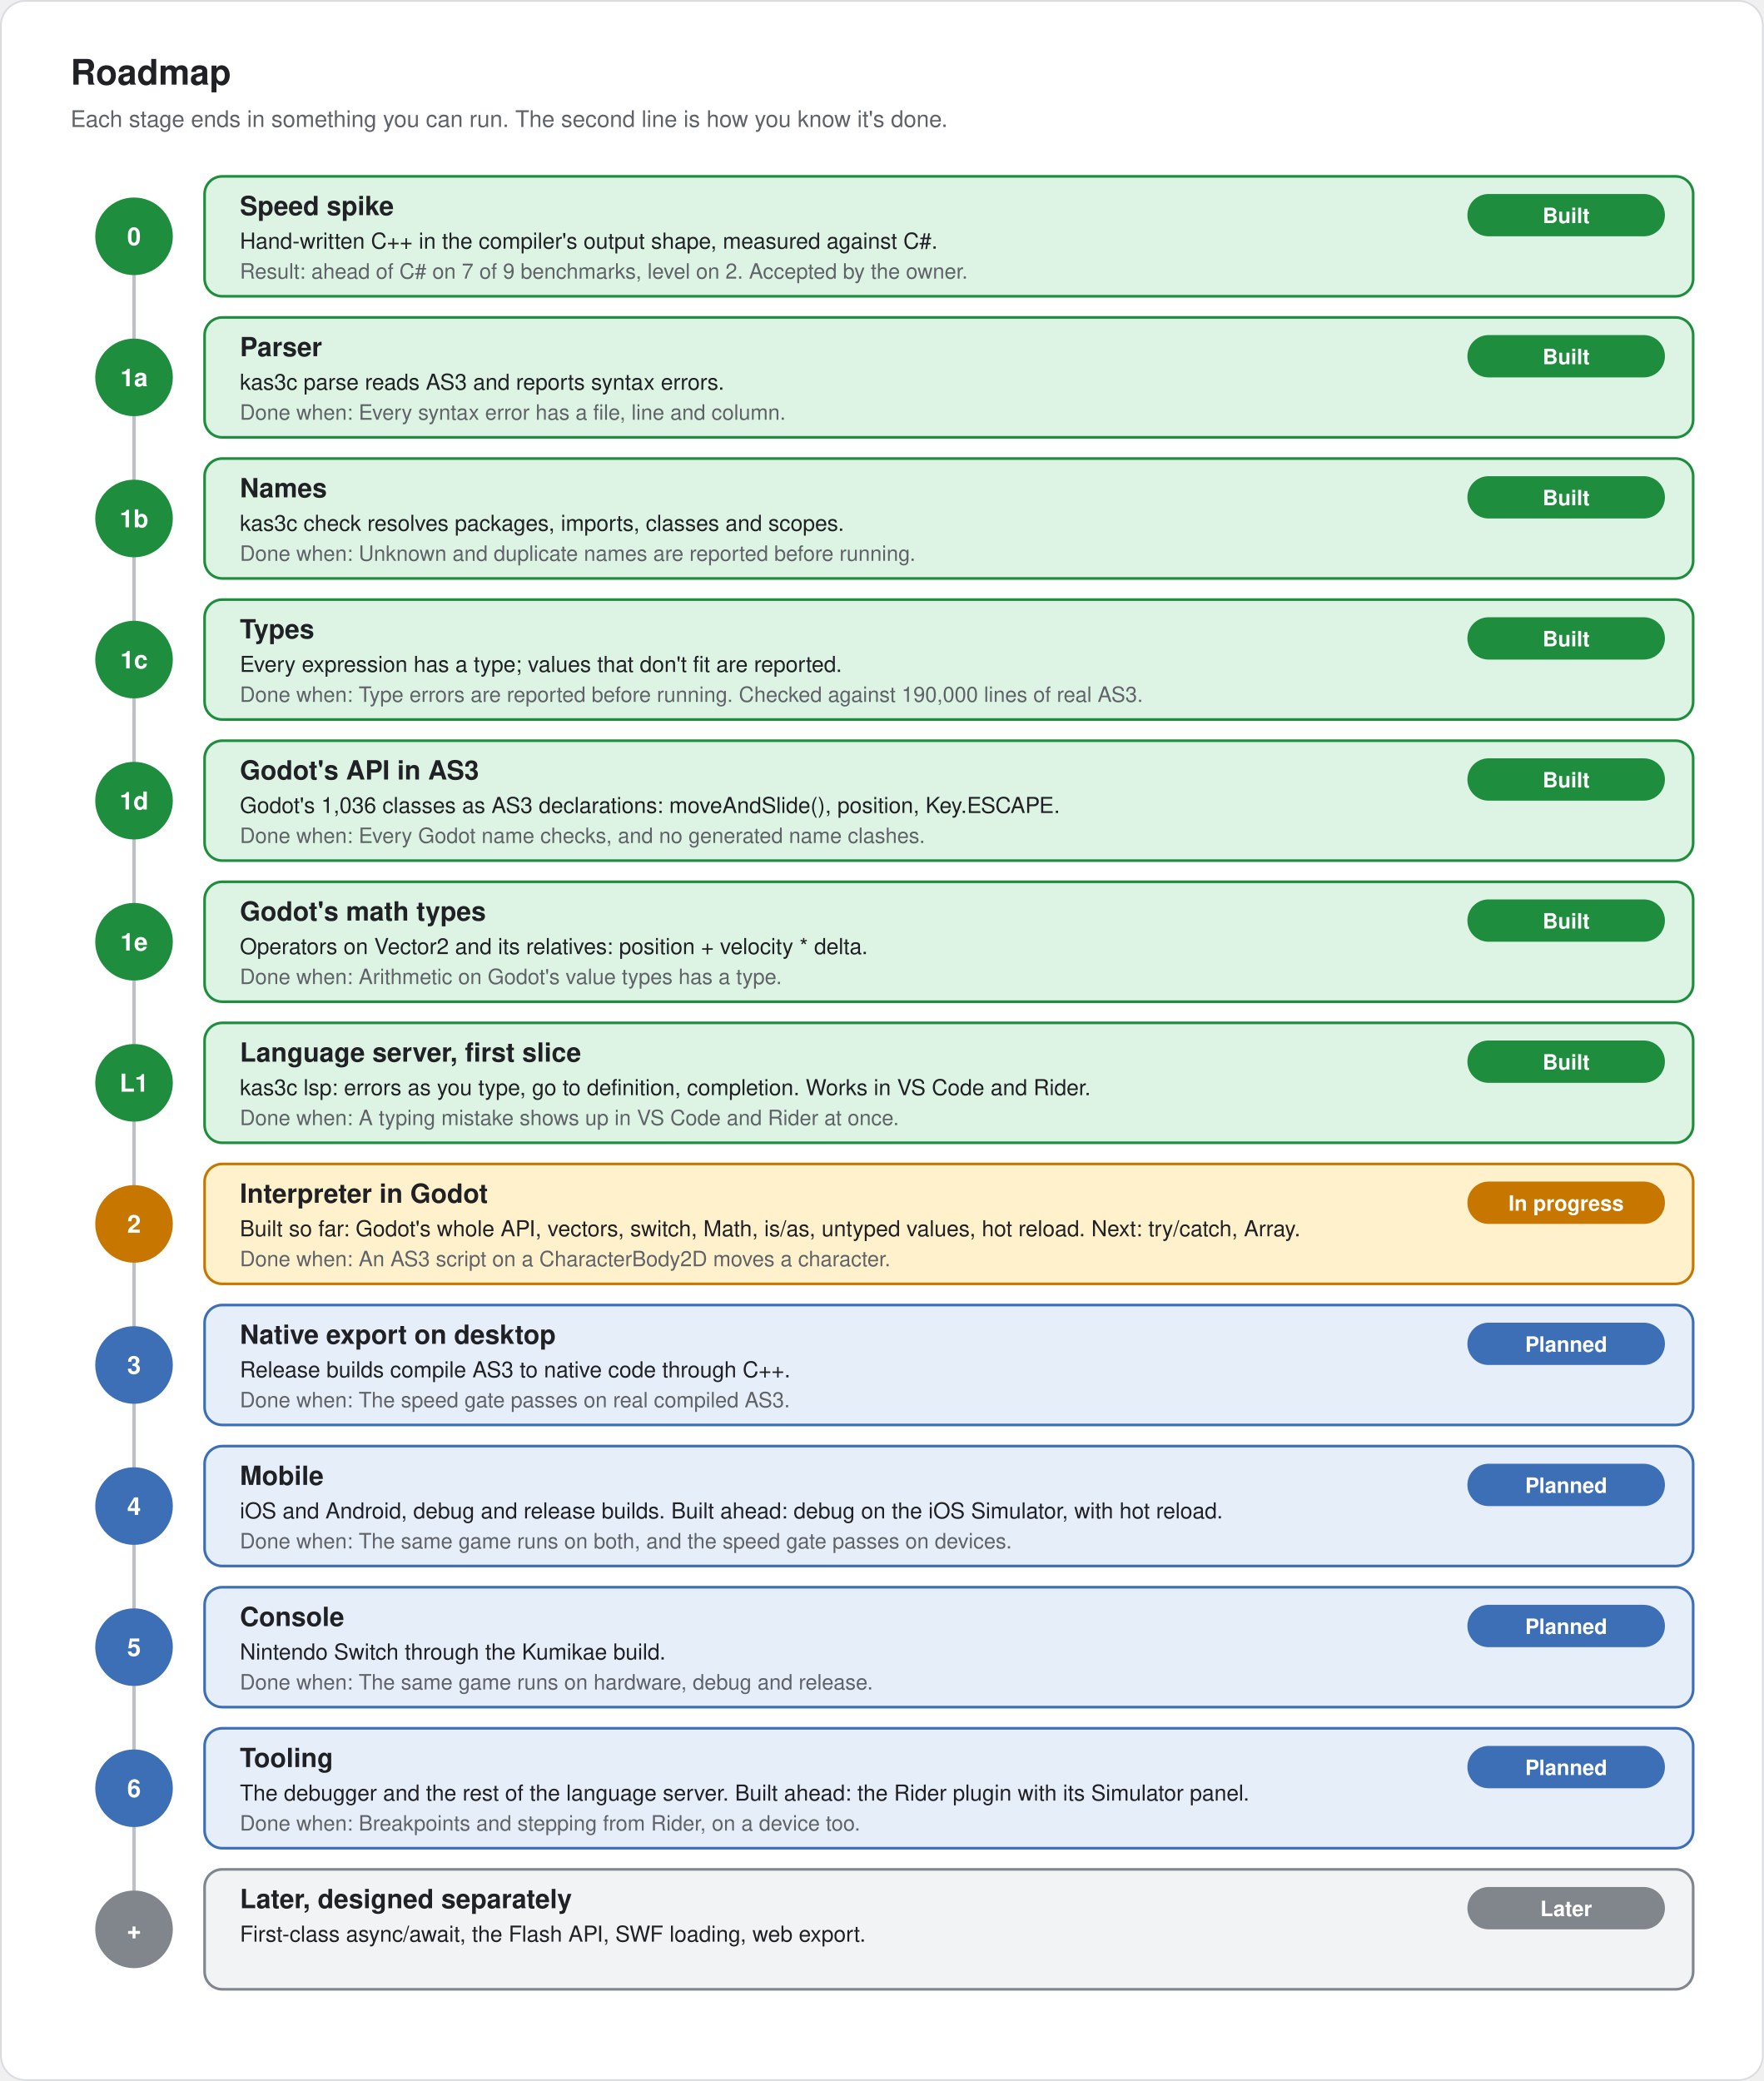
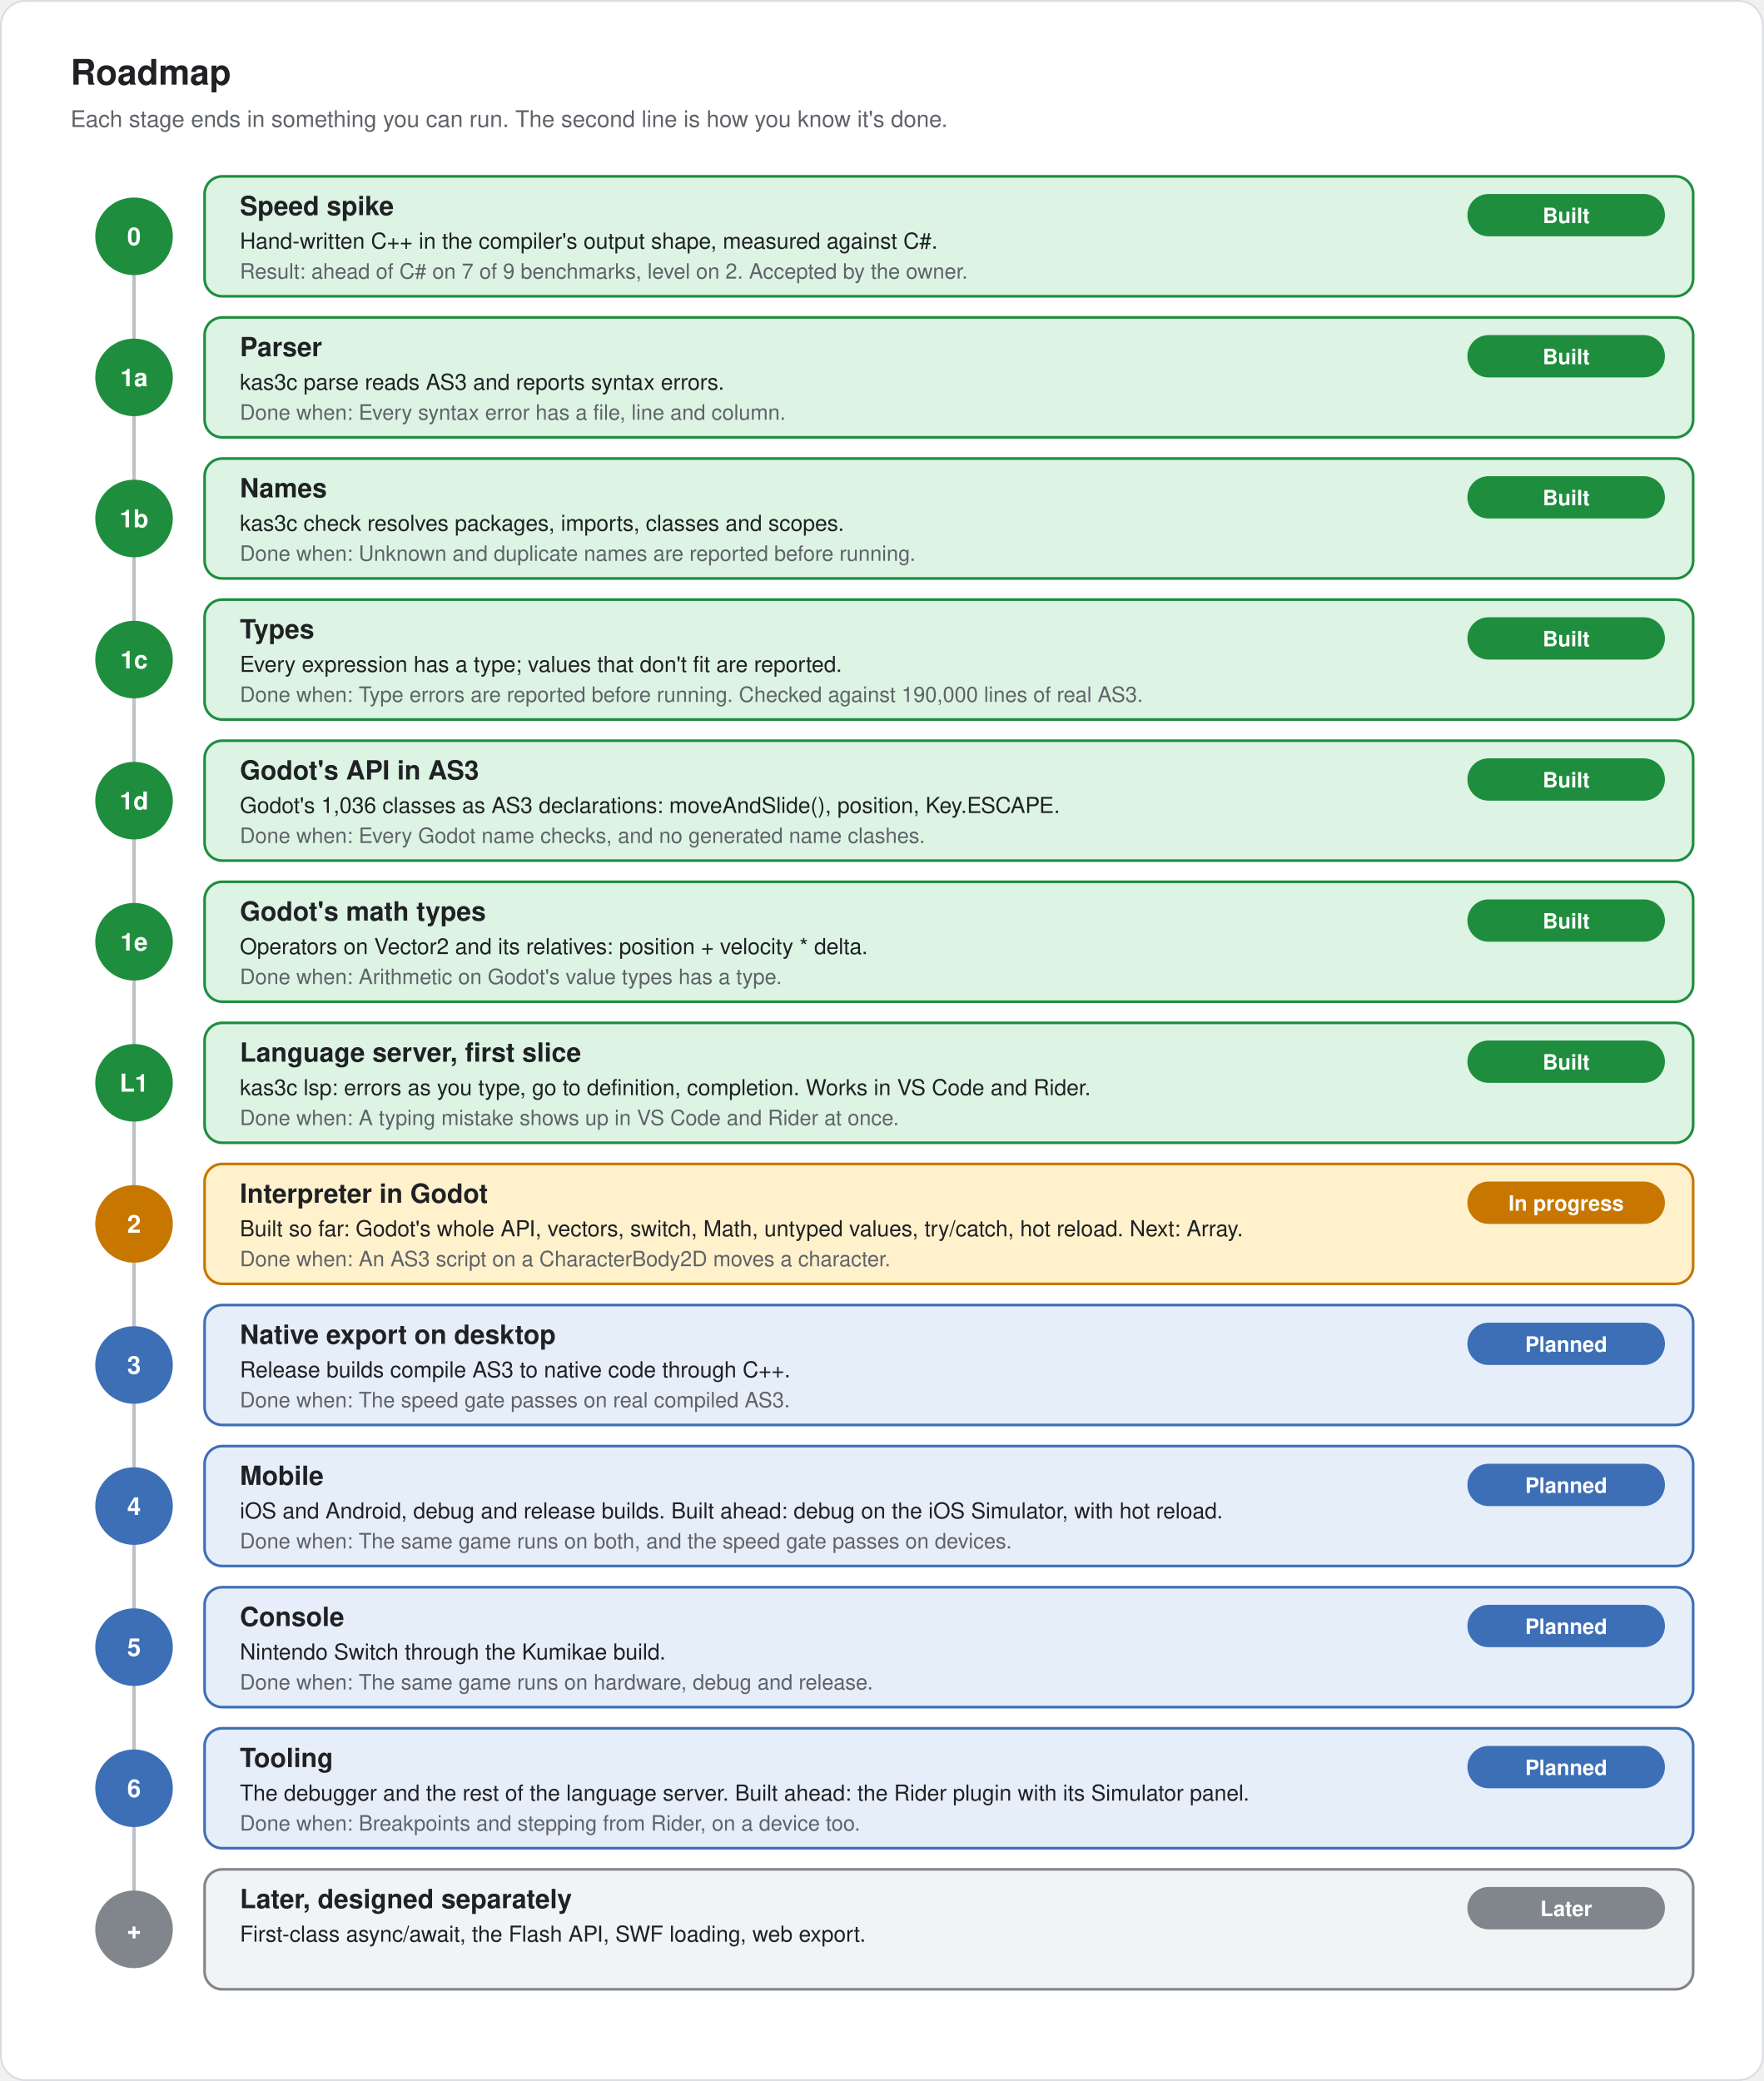
<svg xmlns="http://www.w3.org/2000/svg" viewBox="0 0 1000 1180" width="1000" height="1180" font-family="Helvetica Neue, Helvetica, Arial, sans-serif" role="img" aria-label="Roadmap">
  <defs>
    <marker id="arrow" viewBox="0 0 10 10" refX="9" refY="5" markerWidth="8" markerHeight="8" orient="auto-start-reverse">
      <path d="M0 0 L10 5 L0 10 z" fill="#5F6368" />
    </marker>
  </defs>
  <rect x="0.5" y="0.5" width="999" height="1179" rx="14" fill="#FFFFFF" stroke="#DADCE0" />
  <text x="40" y="48" font-size="20" text-anchor="start" font-weight="bold" fill="#202124">Roadmap</text>
  <text x="40" y="72" font-size="13" text-anchor="start" font-weight="normal" fill="#5F6368">Each stage ends in something you can run. The second line is how you know it's done.</text>
  <line x1="76" y1="134.0" x2="76" y2="1094.0" stroke="#BDC1C6" stroke-width="2" />
  <rect x="116" y="100" width="844" height="68" rx="10" fill="#DDF4E4" stroke="#1E8E3E" stroke-width="1.5" />
  <circle cx="76" cy="134.0" r="22" fill="#1E8E3E" />
  <text x="76" y="139.0" font-size="14" text-anchor="middle" font-weight="bold" fill="#FFFFFF">0</text>
  <text x="136" y="122" font-size="15" text-anchor="start" font-weight="bold" fill="#202124">Speed spike</text>
  <text x="136" y="141" font-size="12.5" text-anchor="start" font-weight="normal" fill="#202124">Hand-written C++ in the compiler's output shape, measured against C#.</text>
  <text x="136" y="158" font-size="12" text-anchor="start" font-weight="normal" fill="#5F6368">Result: ahead of C# on 7 of 9 benchmarks, level on 2. Accepted by the owner.</text>
  <rect x="832" y="110" width="112" height="24" rx="12.0" fill="#1E8E3E" />
  <text x="888.0" y="126.5" font-size="12" text-anchor="middle" font-weight="bold" fill="#FFFFFF">Built</text>
  <rect x="116" y="180" width="844" height="68" rx="10" fill="#DDF4E4" stroke="#1E8E3E" stroke-width="1.5" />
  <circle cx="76" cy="214.0" r="22" fill="#1E8E3E" />
  <text x="76" y="219.0" font-size="14" text-anchor="middle" font-weight="bold" fill="#FFFFFF">1a</text>
  <text x="136" y="202" font-size="15" text-anchor="start" font-weight="bold" fill="#202124">Parser</text>
  <text x="136" y="221" font-size="12.5" text-anchor="start" font-weight="normal" fill="#202124">kas3c parse reads AS3 and reports syntax errors.</text>
  <text x="136" y="238" font-size="12" text-anchor="start" font-weight="normal" fill="#5F6368">Done when: Every syntax error has a file, line and column.</text>
  <rect x="832" y="190" width="112" height="24" rx="12.0" fill="#1E8E3E" />
  <text x="888.0" y="206.5" font-size="12" text-anchor="middle" font-weight="bold" fill="#FFFFFF">Built</text>
  <rect x="116" y="260" width="844" height="68" rx="10" fill="#DDF4E4" stroke="#1E8E3E" stroke-width="1.5" />
  <circle cx="76" cy="294.0" r="22" fill="#1E8E3E" />
  <text x="76" y="299.0" font-size="14" text-anchor="middle" font-weight="bold" fill="#FFFFFF">1b</text>
  <text x="136" y="282" font-size="15" text-anchor="start" font-weight="bold" fill="#202124">Names</text>
  <text x="136" y="301" font-size="12.5" text-anchor="start" font-weight="normal" fill="#202124">kas3c check resolves packages, imports, classes and scopes.</text>
  <text x="136" y="318" font-size="12" text-anchor="start" font-weight="normal" fill="#5F6368">Done when: Unknown and duplicate names are reported before running.</text>
  <rect x="832" y="270" width="112" height="24" rx="12.0" fill="#1E8E3E" />
  <text x="888.0" y="286.5" font-size="12" text-anchor="middle" font-weight="bold" fill="#FFFFFF">Built</text>
  <rect x="116" y="340" width="844" height="68" rx="10" fill="#DDF4E4" stroke="#1E8E3E" stroke-width="1.5" />
  <circle cx="76" cy="374.0" r="22" fill="#1E8E3E" />
  <text x="76" y="379.0" font-size="14" text-anchor="middle" font-weight="bold" fill="#FFFFFF">1c</text>
  <text x="136" y="362" font-size="15" text-anchor="start" font-weight="bold" fill="#202124">Types</text>
  <text x="136" y="381" font-size="12.5" text-anchor="start" font-weight="normal" fill="#202124">Every expression has a type; values that don't fit are reported.</text>
  <text x="136" y="398" font-size="12" text-anchor="start" font-weight="normal" fill="#5F6368">Done when: Type errors are reported before running. Checked against 190,000 lines of real AS3.</text>
  <rect x="832" y="350" width="112" height="24" rx="12.0" fill="#1E8E3E" />
  <text x="888.0" y="366.5" font-size="12" text-anchor="middle" font-weight="bold" fill="#FFFFFF">Built</text>
  <rect x="116" y="420" width="844" height="68" rx="10" fill="#DDF4E4" stroke="#1E8E3E" stroke-width="1.5" />
  <circle cx="76" cy="454.0" r="22" fill="#1E8E3E" />
  <text x="76" y="459.0" font-size="14" text-anchor="middle" font-weight="bold" fill="#FFFFFF">1d</text>
  <text x="136" y="442" font-size="15" text-anchor="start" font-weight="bold" fill="#202124">Godot's API in AS3</text>
  <text x="136" y="461" font-size="12.5" text-anchor="start" font-weight="normal" fill="#202124">Godot's 1,036 classes as AS3 declarations: moveAndSlide(), position, Key.ESCAPE.</text>
  <text x="136" y="478" font-size="12" text-anchor="start" font-weight="normal" fill="#5F6368">Done when: Every Godot name checks, and no generated name clashes.</text>
  <rect x="832" y="430" width="112" height="24" rx="12.0" fill="#1E8E3E" />
  <text x="888.0" y="446.5" font-size="12" text-anchor="middle" font-weight="bold" fill="#FFFFFF">Built</text>
  <rect x="116" y="500" width="844" height="68" rx="10" fill="#DDF4E4" stroke="#1E8E3E" stroke-width="1.5" />
  <circle cx="76" cy="534.0" r="22" fill="#1E8E3E" />
  <text x="76" y="539.0" font-size="14" text-anchor="middle" font-weight="bold" fill="#FFFFFF">1e</text>
  <text x="136" y="522" font-size="15" text-anchor="start" font-weight="bold" fill="#202124">Godot's math types</text>
  <text x="136" y="541" font-size="12.5" text-anchor="start" font-weight="normal" fill="#202124">Operators on Vector2 and its relatives: position + velocity * delta.</text>
  <text x="136" y="558" font-size="12" text-anchor="start" font-weight="normal" fill="#5F6368">Done when: Arithmetic on Godot's value types has a type.</text>
  <rect x="832" y="510" width="112" height="24" rx="12.0" fill="#1E8E3E" />
  <text x="888.0" y="526.5" font-size="12" text-anchor="middle" font-weight="bold" fill="#FFFFFF">Built</text>
  <rect x="116" y="580" width="844" height="68" rx="10" fill="#DDF4E4" stroke="#1E8E3E" stroke-width="1.5" />
  <circle cx="76" cy="614.0" r="22" fill="#1E8E3E" />
  <text x="76" y="619.0" font-size="14" text-anchor="middle" font-weight="bold" fill="#FFFFFF">L1</text>
  <text x="136" y="602" font-size="15" text-anchor="start" font-weight="bold" fill="#202124">Language server, first slice</text>
  <text x="136" y="621" font-size="12.5" text-anchor="start" font-weight="normal" fill="#202124">kas3c lsp: errors as you type, go to definition, completion. Works in VS Code and Rider.</text>
  <text x="136" y="638" font-size="12" text-anchor="start" font-weight="normal" fill="#5F6368">Done when: A typing mistake shows up in VS Code and Rider at once.</text>
  <rect x="832" y="590" width="112" height="24" rx="12.0" fill="#1E8E3E" />
  <text x="888.0" y="606.5" font-size="12" text-anchor="middle" font-weight="bold" fill="#FFFFFF">Built</text>
  <rect x="116" y="660" width="844" height="68" rx="10" fill="#FFF1CC" stroke="#C77700" stroke-width="1.5" />
  <circle cx="76" cy="694.0" r="22" fill="#C77700" />
  <text x="76" y="699.0" font-size="14" text-anchor="middle" font-weight="bold" fill="#FFFFFF">2</text>
  <text x="136" y="682" font-size="15" text-anchor="start" font-weight="bold" fill="#202124">Interpreter in Godot</text>
-   <text x="136" y="701" font-size="12.5" text-anchor="start" font-weight="normal" fill="#202124">Built so far: Godot's whole API, vectors, switch, Math, is/as, untyped values, hot reload. Next: try/catch, Array.</text>
+   <text x="136" y="701" font-size="12.5" text-anchor="start" font-weight="normal" fill="#202124">Built so far: Godot's whole API, vectors, switch, Math, untyped values, try/catch, hot reload. Next: Array.</text>
  <text x="136" y="718" font-size="12" text-anchor="start" font-weight="normal" fill="#5F6368">Done when: An AS3 script on a CharacterBody2D moves a character.</text>
  <rect x="832" y="670" width="112" height="24" rx="12.0" fill="#C77700" />
  <text x="888.0" y="686.5" font-size="12" text-anchor="middle" font-weight="bold" fill="#FFFFFF">In progress</text>
  <rect x="116" y="740" width="844" height="68" rx="10" fill="#E6EEFA" stroke="#3D6FB6" stroke-width="1.5" />
  <circle cx="76" cy="774.0" r="22" fill="#3D6FB6" />
  <text x="76" y="779.0" font-size="14" text-anchor="middle" font-weight="bold" fill="#FFFFFF">3</text>
  <text x="136" y="762" font-size="15" text-anchor="start" font-weight="bold" fill="#202124">Native export on desktop</text>
  <text x="136" y="781" font-size="12.5" text-anchor="start" font-weight="normal" fill="#202124">Release builds compile AS3 to native code through C++.</text>
  <text x="136" y="798" font-size="12" text-anchor="start" font-weight="normal" fill="#5F6368">Done when: The speed gate passes on real compiled AS3.</text>
  <rect x="832" y="750" width="112" height="24" rx="12.0" fill="#3D6FB6" />
  <text x="888.0" y="766.5" font-size="12" text-anchor="middle" font-weight="bold" fill="#FFFFFF">Planned</text>
  <rect x="116" y="820" width="844" height="68" rx="10" fill="#E6EEFA" stroke="#3D6FB6" stroke-width="1.5" />
  <circle cx="76" cy="854.0" r="22" fill="#3D6FB6" />
  <text x="76" y="859.0" font-size="14" text-anchor="middle" font-weight="bold" fill="#FFFFFF">4</text>
  <text x="136" y="842" font-size="15" text-anchor="start" font-weight="bold" fill="#202124">Mobile</text>
  <text x="136" y="861" font-size="12.5" text-anchor="start" font-weight="normal" fill="#202124">iOS and Android, debug and release builds. Built ahead: debug on the iOS Simulator, with hot reload.</text>
  <text x="136" y="878" font-size="12" text-anchor="start" font-weight="normal" fill="#5F6368">Done when: The same game runs on both, and the speed gate passes on devices.</text>
  <rect x="832" y="830" width="112" height="24" rx="12.0" fill="#3D6FB6" />
  <text x="888.0" y="846.5" font-size="12" text-anchor="middle" font-weight="bold" fill="#FFFFFF">Planned</text>
  <rect x="116" y="900" width="844" height="68" rx="10" fill="#E6EEFA" stroke="#3D6FB6" stroke-width="1.5" />
  <circle cx="76" cy="934.0" r="22" fill="#3D6FB6" />
  <text x="76" y="939.0" font-size="14" text-anchor="middle" font-weight="bold" fill="#FFFFFF">5</text>
  <text x="136" y="922" font-size="15" text-anchor="start" font-weight="bold" fill="#202124">Console</text>
  <text x="136" y="941" font-size="12.5" text-anchor="start" font-weight="normal" fill="#202124">Nintendo Switch through the Kumikae build.</text>
  <text x="136" y="958" font-size="12" text-anchor="start" font-weight="normal" fill="#5F6368">Done when: The same game runs on hardware, debug and release.</text>
  <rect x="832" y="910" width="112" height="24" rx="12.0" fill="#3D6FB6" />
  <text x="888.0" y="926.5" font-size="12" text-anchor="middle" font-weight="bold" fill="#FFFFFF">Planned</text>
  <rect x="116" y="980" width="844" height="68" rx="10" fill="#E6EEFA" stroke="#3D6FB6" stroke-width="1.5" />
  <circle cx="76" cy="1014.0" r="22" fill="#3D6FB6" />
  <text x="76" y="1019.0" font-size="14" text-anchor="middle" font-weight="bold" fill="#FFFFFF">6</text>
  <text x="136" y="1002" font-size="15" text-anchor="start" font-weight="bold" fill="#202124">Tooling</text>
  <text x="136" y="1021" font-size="12.5" text-anchor="start" font-weight="normal" fill="#202124">The debugger and the rest of the language server. Built ahead: the Rider plugin with its Simulator panel.</text>
  <text x="136" y="1038" font-size="12" text-anchor="start" font-weight="normal" fill="#5F6368">Done when: Breakpoints and stepping from Rider, on a device too.</text>
  <rect x="832" y="990" width="112" height="24" rx="12.0" fill="#3D6FB6" />
  <text x="888.0" y="1006.5" font-size="12" text-anchor="middle" font-weight="bold" fill="#FFFFFF">Planned</text>
  <rect x="116" y="1060" width="844" height="68" rx="10" fill="#F1F3F4" stroke="#80868B" stroke-width="1.5" />
  <circle cx="76" cy="1094.0" r="22" fill="#80868B" />
  <text x="76" y="1099.0" font-size="14" text-anchor="middle" font-weight="bold" fill="#FFFFFF">+</text>
  <text x="136" y="1082" font-size="15" text-anchor="start" font-weight="bold" fill="#202124">Later, designed separately</text>
  <text x="136" y="1101" font-size="12.5" text-anchor="start" font-weight="normal" fill="#202124">First-class async/await, the Flash API, SWF loading, web export.</text>
  <rect x="832" y="1070" width="112" height="24" rx="12.0" fill="#80868B" />
  <text x="888.0" y="1086.5" font-size="12" text-anchor="middle" font-weight="bold" fill="#FFFFFF">Later</text>
</svg>
